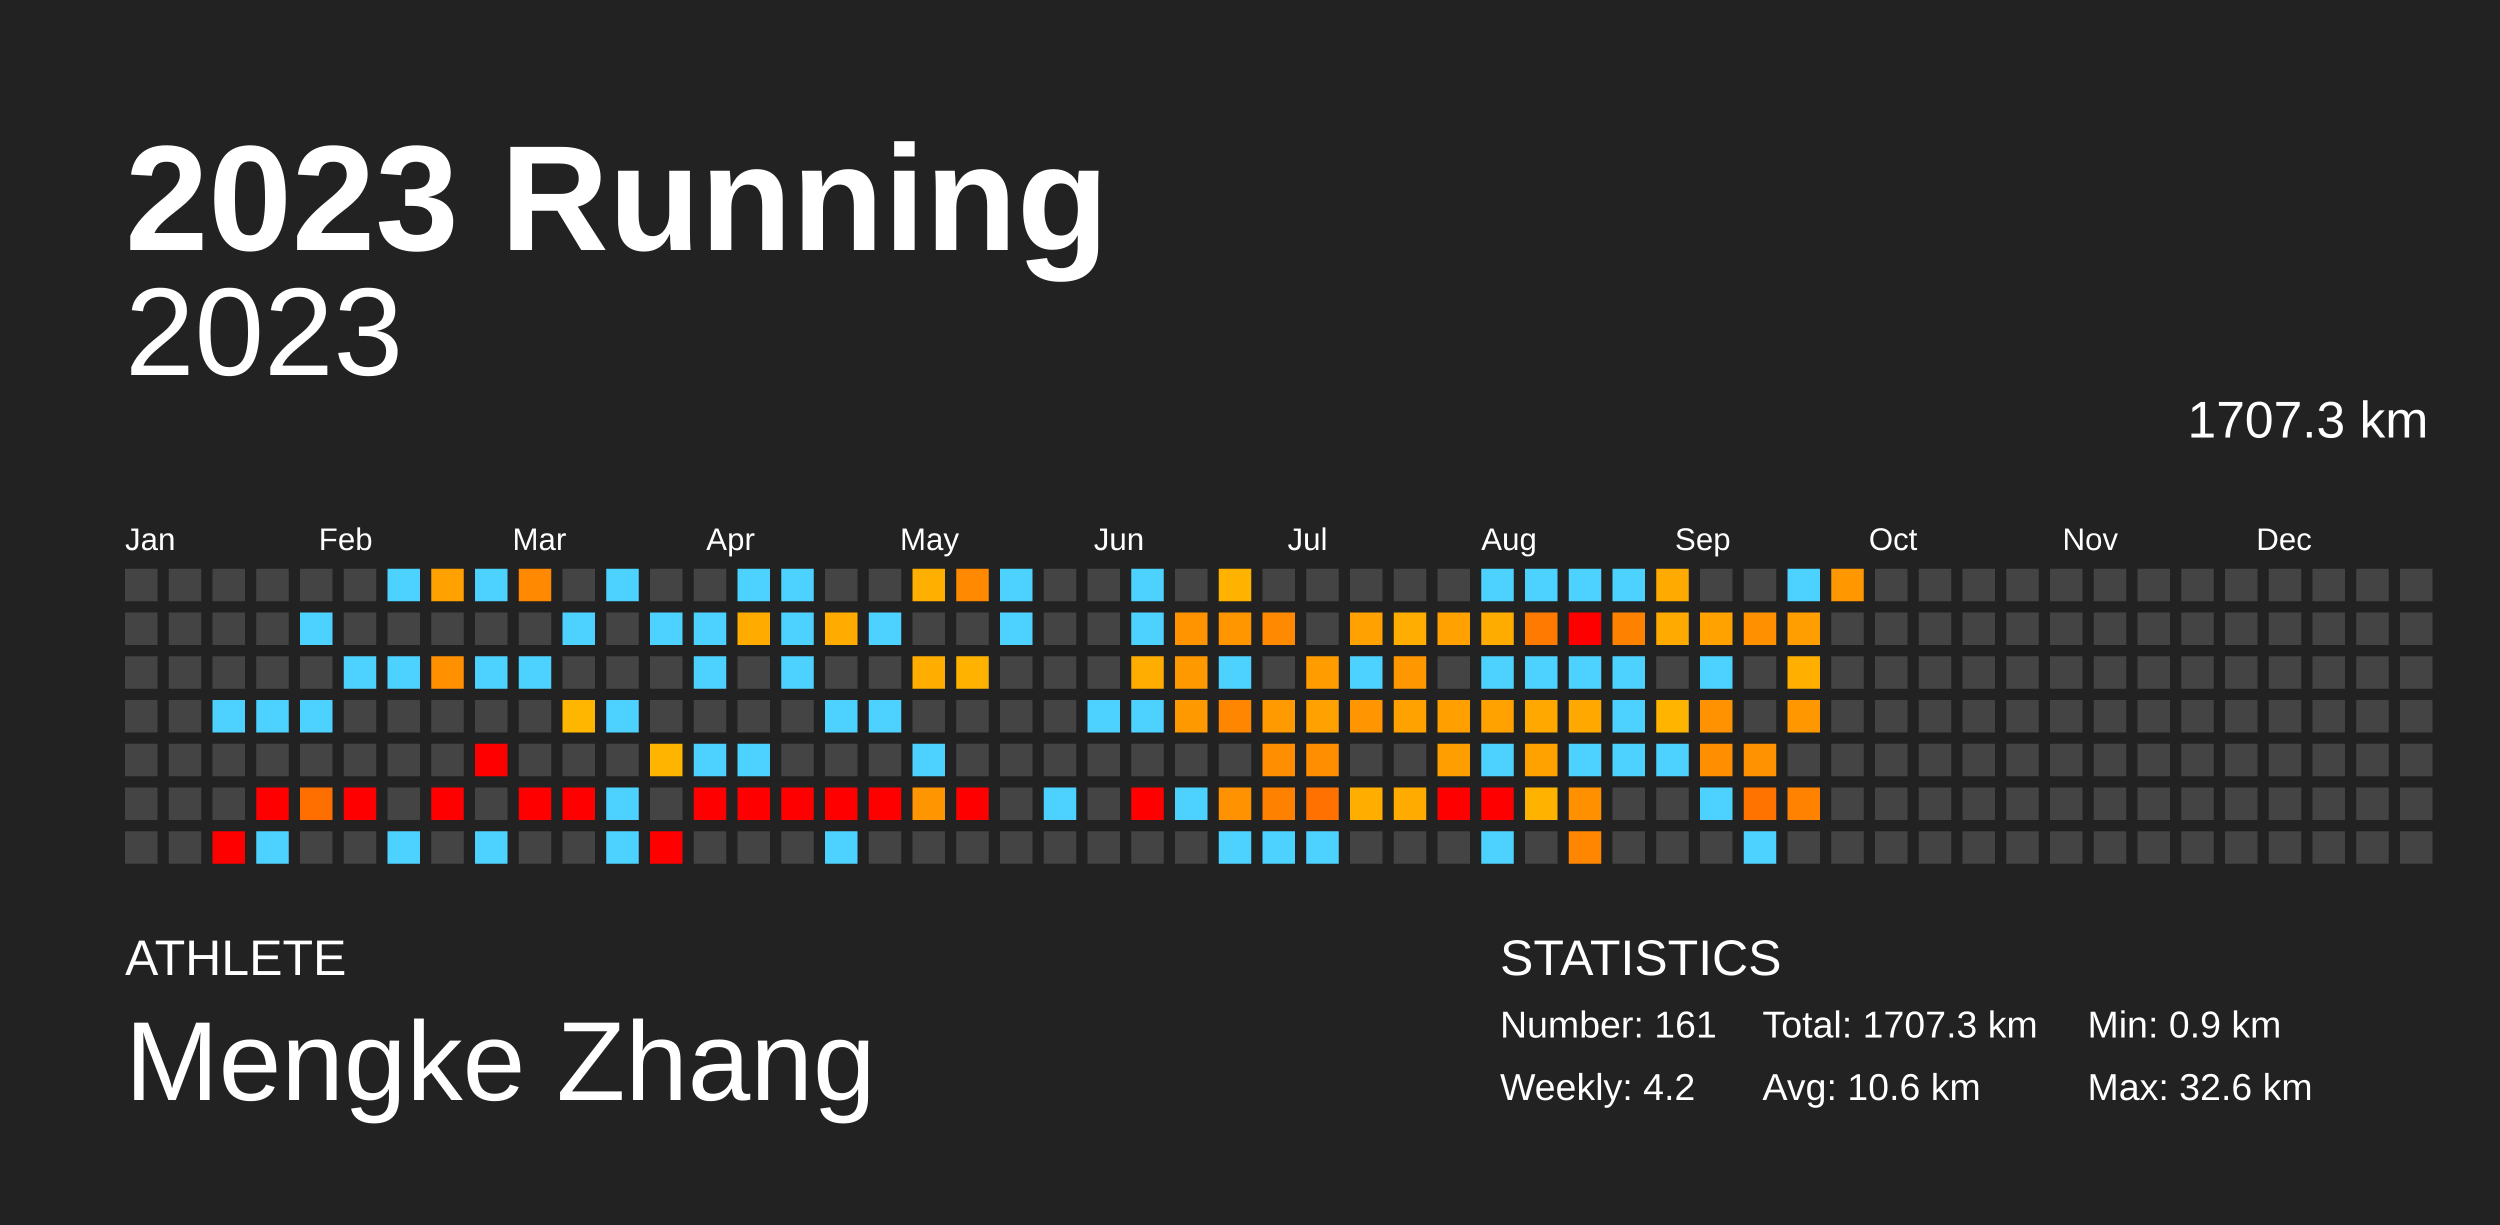
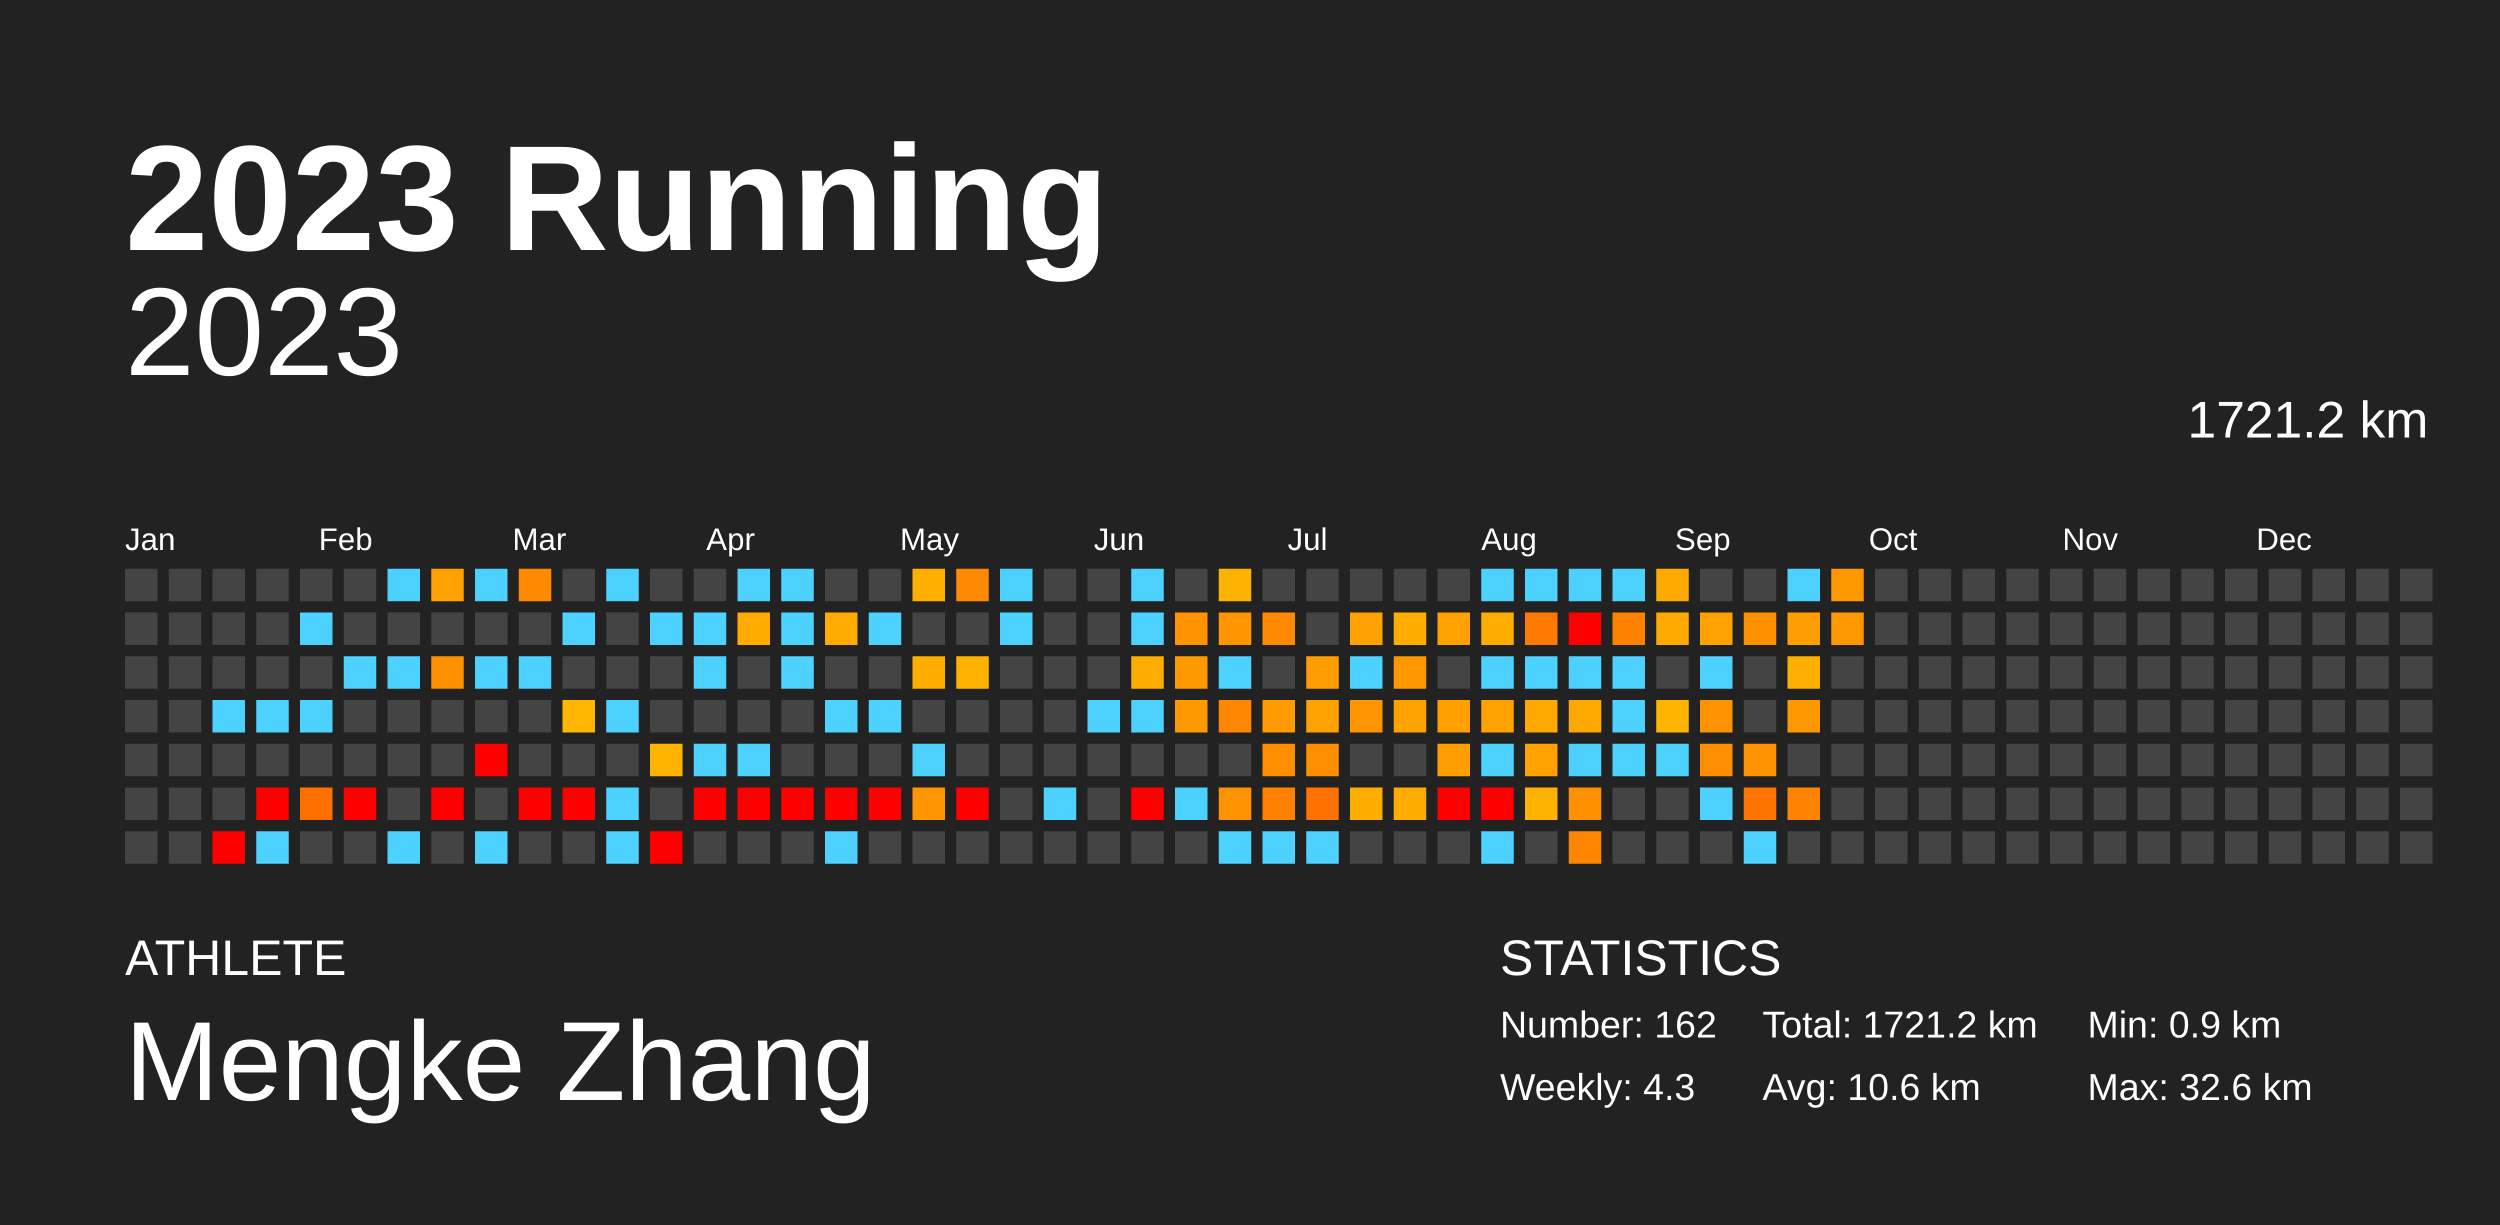
<svg xmlns="http://www.w3.org/2000/svg" baseProfile="full" height="98mm" version="1.1" viewBox="0,0,200,98" width="200mm">
  <defs />
  <rect fill="#222222" height="98" width="200" x="0" y="0" />
  <text fill="#FFFFFF" style="font-size:12px; font-family:Arial; font-weight:bold;" x="10" y="20">2023 Running</text>
  <text fill="#FFFFFF" style="font-size:4px; font-family:Arial" x="10" y="78">ATHLETE</text>
  <text fill="#FFFFFF" style="font-size:9px; font-family:Arial" x="10" y="88">Mengke Zhang</text>
  <text fill="#FFFFFF" style="font-size:4px; font-family:Arial" x="120" y="78">STATISTICS</text>
-   <text fill="#FFFFFF" style="font-size:3px; font-family:Arial" x="120" y="83">Number: 161</text>
-   <text fill="#FFFFFF" style="font-size:3px; font-family:Arial" x="120" y="88">Weekly: 4.2</text>
-   <text fill="#FFFFFF" style="font-size:3px; font-family:Arial" x="141" y="83">Total: 1707.3 km</text>
+   <text fill="#FFFFFF" style="font-size:3px; font-family:Arial" x="120" y="83">Number: 162</text>
+   <text fill="#FFFFFF" style="font-size:3px; font-family:Arial" x="120" y="88">Weekly: 4.3</text>
+   <text fill="#FFFFFF" style="font-size:3px; font-family:Arial" x="141" y="83">Total: 1721.2 km</text>
  <text fill="#FFFFFF" style="font-size:3px; font-family:Arial" x="141" y="88">Avg: 10.6 km</text>
  <text fill="#FFFFFF" style="font-size:3px; font-family:Arial" x="167" y="83">Min: 0.9 km</text>
  <text fill="#FFFFFF" style="font-size:3px; font-family:Arial" x="167" y="88">Max: 32.6 km</text>
  <text alignment-baseline="hanging" fill="#FFFFFF" style="font-size:10.0px; font-family:Arial;" x="10" y="30">2023</text>
-   <text alignment-baseline="hanging" fill="#FFFFFF" style="font-size:4.125px; font-family:Arial;" x="175" y="35">1707.3 km</text>
+   <text alignment-baseline="hanging" fill="#FFFFFF" style="font-size:4.125px; font-family:Arial;" x="175" y="35">1721.2 km</text>
  <text fill="#FFFFFF" style="font-size:2.5px; font-family:Arial" x="10.0" y="44">Jan</text>
  <text fill="#FFFFFF" style="font-size:2.5px; font-family:Arial" x="25.5" y="44">Feb</text>
  <text fill="#FFFFFF" style="font-size:2.5px; font-family:Arial" x="41.0" y="44">Mar</text>
  <text fill="#FFFFFF" style="font-size:2.5px; font-family:Arial" x="56.5" y="44">Apr</text>
  <text fill="#FFFFFF" style="font-size:2.5px; font-family:Arial" x="72.0" y="44">May</text>
  <text fill="#FFFFFF" style="font-size:2.5px; font-family:Arial" x="87.5" y="44">Jun</text>
  <text fill="#FFFFFF" style="font-size:2.5px; font-family:Arial" x="103.0" y="44">Jul</text>
  <text fill="#FFFFFF" style="font-size:2.5px; font-family:Arial" x="118.5" y="44">Aug</text>
  <text fill="#FFFFFF" style="font-size:2.5px; font-family:Arial" x="134.0" y="44">Sep</text>
  <text fill="#FFFFFF" style="font-size:2.5px; font-family:Arial" x="149.5" y="44">Oct</text>
  <text fill="#FFFFFF" style="font-size:2.5px; font-family:Arial" x="165.0" y="44">Nov</text>
  <text fill="#FFFFFF" style="font-size:2.5px; font-family:Arial" x="180.5" y="44">Dec</text>
  <rect fill="#444444" height="2.6" width="2.6" x="10.0" y="45.5" />
  <rect fill="#444444" height="2.6" width="2.6" x="10.0" y="49.0" />
  <rect fill="#444444" height="2.6" width="2.6" x="10.0" y="52.5" />
  <rect fill="#444444" height="2.6" width="2.6" x="10.0" y="56.0" />
  <rect fill="#444444" height="2.6" width="2.6" x="10.0" y="59.5" />
  <rect fill="#444444" height="2.6" width="2.6" x="10.0" y="63.0" />
  <rect fill="#444444" height="2.6" width="2.6" x="10.0" y="66.5" />
  <rect fill="#444444" height="2.6" width="2.6" x="13.5" y="45.5" />
  <rect fill="#444444" height="2.6" width="2.6" x="13.5" y="49.0" />
  <rect fill="#444444" height="2.6" width="2.6" x="13.5" y="52.5" />
  <rect fill="#444444" height="2.6" width="2.6" x="13.5" y="56.0" />
  <rect fill="#444444" height="2.6" width="2.6" x="13.5" y="59.5" />
  <rect fill="#444444" height="2.6" width="2.6" x="13.5" y="63.0" />
  <rect fill="#444444" height="2.6" width="2.6" x="13.5" y="66.5" />
  <rect fill="#444444" height="2.6" width="2.6" x="17.0" y="45.5" />
  <rect fill="#444444" height="2.6" width="2.6" x="17.0" y="49.0" />
  <rect fill="#444444" height="2.6" width="2.6" x="17.0" y="52.5" />
  <rect fill="#4dd2ff" height="2.6" width="2.6" x="17.0" y="56.0" />
  <rect fill="#444444" height="2.6" width="2.6" x="17.0" y="59.5" />
  <rect fill="#444444" height="2.6" width="2.6" x="17.0" y="63.0" />
  <rect fill="red" height="2.6" width="2.6" x="17.0" y="66.5" />
  <rect fill="#444444" height="2.6" width="2.6" x="20.5" y="45.5" />
  <rect fill="#444444" height="2.6" width="2.6" x="20.5" y="49.0" />
  <rect fill="#444444" height="2.6" width="2.6" x="20.5" y="52.5" />
  <rect fill="#4dd2ff" height="2.6" width="2.6" x="20.5" y="56.0" />
  <rect fill="#444444" height="2.6" width="2.6" x="20.5" y="59.5" />
  <rect fill="red" height="2.6" width="2.6" x="20.5" y="63.0" />
  <rect fill="#4dd2ff" height="2.6" width="2.6" x="20.5" y="66.5" />
  <rect fill="#444444" height="2.6" width="2.6" x="24.0" y="45.5" />
  <rect fill="#4dd2ff" height="2.6" width="2.6" x="24.0" y="49.0" />
  <rect fill="#444444" height="2.6" width="2.6" x="24.0" y="52.5" />
  <rect fill="#4dd2ff" height="2.6" width="2.6" x="24.0" y="56.0" />
  <rect fill="#444444" height="2.6" width="2.6" x="24.0" y="59.5" />
  <rect fill="#ff6f00" height="2.6" width="2.6" x="24.0" y="63.0" />
  <rect fill="#444444" height="2.6" width="2.6" x="24.0" y="66.5" />
  <rect fill="#444444" height="2.6" width="2.6" x="27.5" y="45.5" />
  <rect fill="#444444" height="2.6" width="2.6" x="27.5" y="49.0" />
  <rect fill="#4dd2ff" height="2.6" width="2.6" x="27.5" y="52.5" />
  <rect fill="#444444" height="2.6" width="2.6" x="27.5" y="56.0" />
  <rect fill="#444444" height="2.6" width="2.6" x="27.5" y="59.5" />
  <rect fill="red" height="2.6" width="2.6" x="27.5" y="63.0" />
  <rect fill="#444444" height="2.6" width="2.6" x="27.5" y="66.5" />
  <rect fill="#4dd2ff" height="2.6" width="2.6" x="31.0" y="45.5" />
  <rect fill="#444444" height="2.6" width="2.6" x="31.0" y="49.0" />
  <rect fill="#4dd2ff" height="2.6" width="2.6" x="31.0" y="52.5" />
  <rect fill="#444444" height="2.6" width="2.6" x="31.0" y="56.0" />
  <rect fill="#444444" height="2.6" width="2.6" x="31.0" y="59.5" />
  <rect fill="#444444" height="2.6" width="2.6" x="31.0" y="63.0" />
  <rect fill="#4dd2ff" height="2.6" width="2.6" x="31.0" y="66.5" />
  <rect fill="#ffa100" height="2.6" width="2.6" x="34.5" y="45.5" />
  <rect fill="#444444" height="2.6" width="2.6" x="34.5" y="49.0" />
  <rect fill="#ff9000" height="2.6" width="2.6" x="34.5" y="52.5" />
  <rect fill="#444444" height="2.6" width="2.6" x="34.5" y="56.0" />
  <rect fill="#444444" height="2.6" width="2.6" x="34.5" y="59.5" />
  <rect fill="red" height="2.6" width="2.6" x="34.5" y="63.0" />
  <rect fill="#444444" height="2.6" width="2.6" x="34.5" y="66.5" />
  <rect fill="#4dd2ff" height="2.6" width="2.6" x="38.0" y="45.5" />
  <rect fill="#444444" height="2.6" width="2.6" x="38.0" y="49.0" />
  <rect fill="#4dd2ff" height="2.6" width="2.6" x="38.0" y="52.5" />
  <rect fill="#444444" height="2.6" width="2.6" x="38.0" y="56.0" />
  <rect fill="red" height="2.6" width="2.6" x="38.0" y="59.5" />
  <rect fill="#444444" height="2.6" width="2.6" x="38.0" y="63.0" />
  <rect fill="#4dd2ff" height="2.6" width="2.6" x="38.0" y="66.5" />
  <rect fill="#ff8900" height="2.6" width="2.6" x="41.5" y="45.5" />
  <rect fill="#444444" height="2.6" width="2.6" x="41.5" y="49.0" />
  <rect fill="#4dd2ff" height="2.6" width="2.6" x="41.5" y="52.5" />
  <rect fill="#444444" height="2.6" width="2.6" x="41.5" y="56.0" />
  <rect fill="#444444" height="2.6" width="2.6" x="41.5" y="59.5" />
  <rect fill="red" height="2.6" width="2.6" x="41.5" y="63.0" />
  <rect fill="#444444" height="2.6" width="2.6" x="41.5" y="66.5" />
  <rect fill="#444444" height="2.6" width="2.6" x="45.0" y="45.5" />
  <rect fill="#4dd2ff" height="2.6" width="2.6" x="45.0" y="49.0" />
  <rect fill="#444444" height="2.6" width="2.6" x="45.0" y="52.5" />
  <rect fill="#ffb600" height="2.6" width="2.6" x="45.0" y="56.0" />
  <rect fill="#444444" height="2.6" width="2.6" x="45.0" y="59.5" />
  <rect fill="red" height="2.6" width="2.6" x="45.0" y="63.0" />
  <rect fill="#444444" height="2.6" width="2.6" x="45.0" y="66.5" />
  <rect fill="#4dd2ff" height="2.6" width="2.6" x="48.5" y="45.5" />
  <rect fill="#444444" height="2.6" width="2.6" x="48.5" y="49.0" />
  <rect fill="#444444" height="2.6" width="2.6" x="48.5" y="52.5" />
  <rect fill="#4dd2ff" height="2.6" width="2.6" x="48.5" y="56.0" />
  <rect fill="#444444" height="2.6" width="2.6" x="48.5" y="59.5" />
  <rect fill="#4dd2ff" height="2.6" width="2.6" x="48.5" y="63.0" />
  <rect fill="#4dd2ff" height="2.6" width="2.6" x="48.5" y="66.5" />
  <rect fill="#444444" height="2.6" width="2.6" x="52.0" y="45.5" />
  <rect fill="#4dd2ff" height="2.6" width="2.6" x="52.0" y="49.0" />
  <rect fill="#444444" height="2.6" width="2.6" x="52.0" y="52.5" />
  <rect fill="#444444" height="2.6" width="2.6" x="52.0" y="56.0" />
  <rect fill="#ffb500" height="2.6" width="2.6" x="52.0" y="59.5" />
  <rect fill="#444444" height="2.6" width="2.6" x="52.0" y="63.0" />
  <rect fill="red" height="2.6" width="2.6" x="52.0" y="66.5" />
  <rect fill="#444444" height="2.6" width="2.6" x="55.5" y="45.5" />
  <rect fill="#4dd2ff" height="2.6" width="2.6" x="55.5" y="49.0" />
  <rect fill="#4dd2ff" height="2.6" width="2.6" x="55.5" y="52.5" />
  <rect fill="#444444" height="2.6" width="2.6" x="55.5" y="56.0" />
  <rect fill="#4dd2ff" height="2.6" width="2.6" x="55.5" y="59.5" />
  <rect fill="red" height="2.6" width="2.6" x="55.5" y="63.0" />
  <rect fill="#444444" height="2.6" width="2.6" x="55.5" y="66.5" />
  <rect fill="#4dd2ff" height="2.6" width="2.6" x="59.0" y="45.5" />
  <rect fill="#ffab00" height="2.6" width="2.6" x="59.0" y="49.0" />
  <rect fill="#444444" height="2.6" width="2.6" x="59.0" y="52.5" />
  <rect fill="#444444" height="2.6" width="2.6" x="59.0" y="56.0" />
  <rect fill="#4dd2ff" height="2.6" width="2.6" x="59.0" y="59.5" />
  <rect fill="red" height="2.6" width="2.6" x="59.0" y="63.0" />
  <rect fill="#444444" height="2.6" width="2.6" x="59.0" y="66.5" />
  <rect fill="#4dd2ff" height="2.6" width="2.6" x="62.5" y="45.5" />
  <rect fill="#4dd2ff" height="2.6" width="2.6" x="62.5" y="49.0" />
  <rect fill="#4dd2ff" height="2.6" width="2.6" x="62.5" y="52.5" />
  <rect fill="#444444" height="2.6" width="2.6" x="62.5" y="56.0" />
  <rect fill="#444444" height="2.6" width="2.6" x="62.5" y="59.5" />
  <rect fill="red" height="2.6" width="2.6" x="62.5" y="63.0" />
  <rect fill="#444444" height="2.6" width="2.6" x="62.5" y="66.5" />
  <rect fill="#444444" height="2.6" width="2.6" x="66.0" y="45.5" />
  <rect fill="#ffab00" height="2.6" width="2.6" x="66.0" y="49.0" />
  <rect fill="#444444" height="2.6" width="2.6" x="66.0" y="52.5" />
  <rect fill="#4dd2ff" height="2.6" width="2.6" x="66.0" y="56.0" />
  <rect fill="#444444" height="2.6" width="2.6" x="66.0" y="59.5" />
  <rect fill="red" height="2.6" width="2.6" x="66.0" y="63.0" />
  <rect fill="#4dd2ff" height="2.6" width="2.6" x="66.0" y="66.5" />
  <rect fill="#444444" height="2.6" width="2.6" x="69.5" y="45.5" />
  <rect fill="#4dd2ff" height="2.6" width="2.6" x="69.5" y="49.0" />
  <rect fill="#444444" height="2.6" width="2.6" x="69.5" y="52.5" />
  <rect fill="#4dd2ff" height="2.6" width="2.6" x="69.5" y="56.0" />
  <rect fill="#444444" height="2.6" width="2.6" x="69.5" y="59.5" />
  <rect fill="red" height="2.6" width="2.6" x="69.5" y="63.0" />
  <rect fill="#444444" height="2.6" width="2.6" x="69.5" y="66.5" />
  <rect fill="#ffaf00" height="2.6" width="2.6" x="73.0" y="45.5" />
  <rect fill="#444444" height="2.6" width="2.6" x="73.0" y="49.0" />
  <rect fill="#ffae00" height="2.6" width="2.6" x="73.0" y="52.5" />
  <rect fill="#444444" height="2.6" width="2.6" x="73.0" y="56.0" />
  <rect fill="#4dd2ff" height="2.6" width="2.6" x="73.0" y="59.5" />
  <rect fill="#ff9500" height="2.6" width="2.6" x="73.0" y="63.0" />
  <rect fill="#444444" height="2.6" width="2.6" x="73.0" y="66.5" />
  <rect fill="#ff8900" height="2.6" width="2.6" x="76.5" y="45.5" />
  <rect fill="#444444" height="2.6" width="2.6" x="76.5" y="49.0" />
  <rect fill="#ffb300" height="2.6" width="2.6" x="76.5" y="52.5" />
  <rect fill="#444444" height="2.6" width="2.6" x="76.5" y="56.0" />
  <rect fill="#444444" height="2.6" width="2.6" x="76.5" y="59.5" />
  <rect fill="red" height="2.6" width="2.6" x="76.5" y="63.0" />
  <rect fill="#444444" height="2.6" width="2.6" x="76.5" y="66.5" />
  <rect fill="#4dd2ff" height="2.6" width="2.6" x="80.0" y="45.5" />
  <rect fill="#4dd2ff" height="2.6" width="2.6" x="80.0" y="49.0" />
  <rect fill="#444444" height="2.6" width="2.6" x="80.0" y="52.5" />
  <rect fill="#444444" height="2.6" width="2.6" x="80.0" y="56.0" />
  <rect fill="#444444" height="2.6" width="2.6" x="80.0" y="59.5" />
  <rect fill="#444444" height="2.6" width="2.6" x="80.0" y="63.0" />
  <rect fill="#444444" height="2.6" width="2.6" x="80.0" y="66.5" />
  <rect fill="#444444" height="2.6" width="2.6" x="83.5" y="45.5" />
  <rect fill="#444444" height="2.6" width="2.6" x="83.5" y="49.0" />
  <rect fill="#444444" height="2.6" width="2.6" x="83.5" y="52.5" />
  <rect fill="#444444" height="2.6" width="2.6" x="83.5" y="56.0" />
  <rect fill="#444444" height="2.6" width="2.6" x="83.5" y="59.5" />
  <rect fill="#4dd2ff" height="2.6" width="2.6" x="83.5" y="63.0" />
  <rect fill="#444444" height="2.6" width="2.6" x="83.5" y="66.5" />
  <rect fill="#444444" height="2.6" width="2.6" x="87.0" y="45.5" />
  <rect fill="#444444" height="2.6" width="2.6" x="87.0" y="49.0" />
  <rect fill="#444444" height="2.6" width="2.6" x="87.0" y="52.5" />
  <rect fill="#4dd2ff" height="2.6" width="2.6" x="87.0" y="56.0" />
  <rect fill="#444444" height="2.6" width="2.6" x="87.0" y="59.5" />
  <rect fill="#444444" height="2.6" width="2.6" x="87.0" y="63.0" />
  <rect fill="#444444" height="2.6" width="2.6" x="87.0" y="66.5" />
  <rect fill="#4dd2ff" height="2.6" width="2.6" x="90.5" y="45.5" />
  <rect fill="#4dd2ff" height="2.6" width="2.6" x="90.5" y="49.0" />
  <rect fill="#ffad00" height="2.6" width="2.6" x="90.5" y="52.5" />
  <rect fill="#4dd2ff" height="2.6" width="2.6" x="90.5" y="56.0" />
  <rect fill="#444444" height="2.6" width="2.6" x="90.5" y="59.5" />
  <rect fill="red" height="2.6" width="2.6" x="90.5" y="63.0" />
  <rect fill="#444444" height="2.6" width="2.6" x="90.5" y="66.5" />
  <rect fill="#444444" height="2.6" width="2.6" x="94.0" y="45.5" />
  <rect fill="#ff9300" height="2.6" width="2.6" x="94.0" y="49.0" />
  <rect fill="#ff9900" height="2.6" width="2.6" x="94.0" y="52.5" />
  <rect fill="#ff9900" height="2.6" width="2.6" x="94.0" y="56.0" />
  <rect fill="#444444" height="2.6" width="2.6" x="94.0" y="59.5" />
  <rect fill="#4dd2ff" height="2.6" width="2.6" x="94.0" y="63.0" />
  <rect fill="#444444" height="2.6" width="2.6" x="94.0" y="66.5" />
  <rect fill="#ffb200" height="2.6" width="2.6" x="97.5" y="45.5" />
  <rect fill="#ff9600" height="2.6" width="2.6" x="97.5" y="49.0" />
  <rect fill="#4dd2ff" height="2.6" width="2.6" x="97.5" y="52.5" />
  <rect fill="#ff8600" height="2.6" width="2.6" x="97.5" y="56.0" />
  <rect fill="#444444" height="2.6" width="2.6" x="97.5" y="59.5" />
  <rect fill="#ff9200" height="2.6" width="2.6" x="97.5" y="63.0" />
  <rect fill="#4dd2ff" height="2.6" width="2.6" x="97.5" y="66.5" />
  <rect fill="#444444" height="2.6" width="2.6" x="101.0" y="45.5" />
  <rect fill="#ff8900" height="2.6" width="2.6" x="101.0" y="49.0" />
  <rect fill="#444444" height="2.6" width="2.6" x="101.0" y="52.5" />
  <rect fill="#ff9a00" height="2.6" width="2.6" x="101.0" y="56.0" />
  <rect fill="#ff8f00" height="2.6" width="2.6" x="101.0" y="59.5" />
  <rect fill="#ff8100" height="2.6" width="2.6" x="101.0" y="63.0" />
  <rect fill="#4dd2ff" height="2.6" width="2.6" x="101.0" y="66.5" />
  <rect fill="#444444" height="2.6" width="2.6" x="104.5" y="45.5" />
  <rect fill="#444444" height="2.6" width="2.6" x="104.5" y="49.0" />
  <rect fill="#ff9d00" height="2.6" width="2.6" x="104.5" y="52.5" />
  <rect fill="#ffa100" height="2.6" width="2.6" x="104.5" y="56.0" />
  <rect fill="#ff8e00" height="2.6" width="2.6" x="104.5" y="59.5" />
  <rect fill="#ff7100" height="2.6" width="2.6" x="104.5" y="63.0" />
  <rect fill="#4dd2ff" height="2.6" width="2.6" x="104.5" y="66.5" />
  <rect fill="#444444" height="2.6" width="2.6" x="108.0" y="45.5" />
  <rect fill="#ffa100" height="2.6" width="2.6" x="108.0" y="49.0" />
  <rect fill="#4dd2ff" height="2.6" width="2.6" x="108.0" y="52.5" />
  <rect fill="#ff9500" height="2.6" width="2.6" x="108.0" y="56.0" />
  <rect fill="#444444" height="2.6" width="2.6" x="108.0" y="59.5" />
  <rect fill="#ffae00" height="2.6" width="2.6" x="108.0" y="63.0" />
  <rect fill="#444444" height="2.6" width="2.6" x="108.0" y="66.5" />
  <rect fill="#444444" height="2.6" width="2.6" x="111.5" y="45.5" />
  <rect fill="#ffad00" height="2.6" width="2.6" x="111.5" y="49.0" />
  <rect fill="#ff9800" height="2.6" width="2.6" x="111.5" y="52.5" />
  <rect fill="#ffa200" height="2.6" width="2.6" x="111.5" y="56.0" />
  <rect fill="#444444" height="2.6" width="2.6" x="111.5" y="59.5" />
  <rect fill="#ffab00" height="2.6" width="2.6" x="111.5" y="63.0" />
  <rect fill="#444444" height="2.6" width="2.6" x="111.5" y="66.5" />
  <rect fill="#444444" height="2.6" width="2.6" x="115.0" y="45.5" />
  <rect fill="#ffa100" height="2.6" width="2.6" x="115.0" y="49.0" />
  <rect fill="#444444" height="2.6" width="2.6" x="115.0" y="52.5" />
  <rect fill="#ff9f00" height="2.6" width="2.6" x="115.0" y="56.0" />
  <rect fill="#ff9e00" height="2.6" width="2.6" x="115.0" y="59.5" />
  <rect fill="red" height="2.6" width="2.6" x="115.0" y="63.0" />
  <rect fill="#444444" height="2.6" width="2.6" x="115.0" y="66.5" />
  <rect fill="#4dd2ff" height="2.6" width="2.6" x="118.5" y="45.5" />
  <rect fill="#ffac00" height="2.6" width="2.6" x="118.5" y="49.0" />
  <rect fill="#4dd2ff" height="2.6" width="2.6" x="118.5" y="52.5" />
  <rect fill="#ffa200" height="2.6" width="2.6" x="118.5" y="56.0" />
  <rect fill="#4dd2ff" height="2.6" width="2.6" x="118.5" y="59.5" />
  <rect fill="red" height="2.6" width="2.6" x="118.5" y="63.0" />
  <rect fill="#4dd2ff" height="2.6" width="2.6" x="118.5" y="66.5" />
  <rect fill="#4dd2ff" height="2.6" width="2.6" x="122.0" y="45.5" />
  <rect fill="#ff7a00" height="2.6" width="2.6" x="122.0" y="49.0" />
  <rect fill="#4dd2ff" height="2.6" width="2.6" x="122.0" y="52.5" />
  <rect fill="#ffa900" height="2.6" width="2.6" x="122.0" y="56.0" />
  <rect fill="#ffa200" height="2.6" width="2.6" x="122.0" y="59.5" />
  <rect fill="#ffb200" height="2.6" width="2.6" x="122.0" y="63.0" />
  <rect fill="#444444" height="2.6" width="2.6" x="122.0" y="66.5" />
  <rect fill="#4dd2ff" height="2.6" width="2.6" x="125.5" y="45.5" />
  <rect fill="red" height="2.6" width="2.6" x="125.5" y="49.0" />
  <rect fill="#4dd2ff" height="2.6" width="2.6" x="125.5" y="52.5" />
  <rect fill="#ffa800" height="2.6" width="2.6" x="125.5" y="56.0" />
  <rect fill="#4dd2ff" height="2.6" width="2.6" x="125.5" y="59.5" />
  <rect fill="#ff9100" height="2.6" width="2.6" x="125.5" y="63.0" />
  <rect fill="#ff8600" height="2.6" width="2.6" x="125.5" y="66.5" />
  <rect fill="#4dd2ff" height="2.6" width="2.6" x="129.0" y="45.5" />
  <rect fill="#ff8100" height="2.6" width="2.6" x="129.0" y="49.0" />
  <rect fill="#4dd2ff" height="2.6" width="2.6" x="129.0" y="52.5" />
  <rect fill="#4dd2ff" height="2.6" width="2.6" x="129.0" y="56.0" />
  <rect fill="#4dd2ff" height="2.6" width="2.6" x="129.0" y="59.5" />
  <rect fill="#444444" height="2.6" width="2.6" x="129.0" y="63.0" />
  <rect fill="#444444" height="2.6" width="2.6" x="129.0" y="66.5" />
  <rect fill="#ffaa00" height="2.6" width="2.6" x="132.5" y="45.5" />
  <rect fill="#ffaa00" height="2.6" width="2.6" x="132.5" y="49.0" />
  <rect fill="#444444" height="2.6" width="2.6" x="132.5" y="52.5" />
  <rect fill="#ffb500" height="2.6" width="2.6" x="132.5" y="56.0" />
  <rect fill="#4dd2ff" height="2.6" width="2.6" x="132.5" y="59.5" />
  <rect fill="#444444" height="2.6" width="2.6" x="132.5" y="63.0" />
  <rect fill="#444444" height="2.6" width="2.6" x="132.5" y="66.5" />
  <rect fill="#444444" height="2.6" width="2.6" x="136.0" y="45.5" />
  <rect fill="#ffa200" height="2.6" width="2.6" x="136.0" y="49.0" />
  <rect fill="#4dd2ff" height="2.6" width="2.6" x="136.0" y="52.5" />
  <rect fill="#ff9200" height="2.6" width="2.6" x="136.0" y="56.0" />
  <rect fill="#ff8f00" height="2.6" width="2.6" x="136.0" y="59.5" />
  <rect fill="#4dd2ff" height="2.6" width="2.6" x="136.0" y="63.0" />
  <rect fill="#444444" height="2.6" width="2.6" x="136.0" y="66.5" />
  <rect fill="#444444" height="2.6" width="2.6" x="139.5" y="45.5" />
  <rect fill="#ff9100" height="2.6" width="2.6" x="139.5" y="49.0" />
  <rect fill="#444444" height="2.6" width="2.6" x="139.5" y="52.5" />
  <rect fill="#444444" height="2.6" width="2.6" x="139.5" y="56.0" />
  <rect fill="#ff9200" height="2.6" width="2.6" x="139.5" y="59.5" />
  <rect fill="#ff7300" height="2.6" width="2.6" x="139.5" y="63.0" />
  <rect fill="#4dd2ff" height="2.6" width="2.6" x="139.5" y="66.5" />
  <rect fill="#4dd2ff" height="2.6" width="2.6" x="143.0" y="45.5" />
  <rect fill="#ff9e00" height="2.6" width="2.6" x="143.0" y="49.0" />
  <rect fill="#ffaf00" height="2.6" width="2.6" x="143.0" y="52.5" />
  <rect fill="#ff9800" height="2.6" width="2.6" x="143.0" y="56.0" />
  <rect fill="#444444" height="2.6" width="2.6" x="143.0" y="59.5" />
  <rect fill="#ff8300" height="2.6" width="2.6" x="143.0" y="63.0" />
  <rect fill="#444444" height="2.6" width="2.6" x="143.0" y="66.5" />
  <rect fill="#ff9800" height="2.6" width="2.6" x="146.5" y="45.5" />
-   <rect fill="#444444" height="2.6" width="2.6" x="146.5" y="49.0" />
+   <rect fill="#ff9800" height="2.6" width="2.6" x="146.5" y="49.0" />
  <rect fill="#444444" height="2.6" width="2.6" x="146.5" y="52.5" />
  <rect fill="#444444" height="2.6" width="2.6" x="146.5" y="56.0" />
  <rect fill="#444444" height="2.6" width="2.6" x="146.5" y="59.5" />
  <rect fill="#444444" height="2.6" width="2.6" x="146.5" y="63.0" />
  <rect fill="#444444" height="2.6" width="2.6" x="146.5" y="66.5" />
  <rect fill="#444444" height="2.6" width="2.6" x="150.0" y="45.5" />
  <rect fill="#444444" height="2.6" width="2.6" x="150.0" y="49.0" />
  <rect fill="#444444" height="2.6" width="2.6" x="150.0" y="52.5" />
  <rect fill="#444444" height="2.6" width="2.6" x="150.0" y="56.0" />
  <rect fill="#444444" height="2.6" width="2.6" x="150.0" y="59.5" />
  <rect fill="#444444" height="2.6" width="2.6" x="150.0" y="63.0" />
  <rect fill="#444444" height="2.6" width="2.6" x="150.0" y="66.5" />
  <rect fill="#444444" height="2.6" width="2.6" x="153.5" y="45.5" />
  <rect fill="#444444" height="2.6" width="2.6" x="153.5" y="49.0" />
  <rect fill="#444444" height="2.6" width="2.6" x="153.5" y="52.5" />
  <rect fill="#444444" height="2.6" width="2.6" x="153.5" y="56.0" />
  <rect fill="#444444" height="2.6" width="2.6" x="153.5" y="59.5" />
  <rect fill="#444444" height="2.6" width="2.6" x="153.5" y="63.0" />
  <rect fill="#444444" height="2.6" width="2.6" x="153.5" y="66.5" />
  <rect fill="#444444" height="2.6" width="2.6" x="157.0" y="45.5" />
  <rect fill="#444444" height="2.6" width="2.6" x="157.0" y="49.0" />
  <rect fill="#444444" height="2.6" width="2.6" x="157.0" y="52.5" />
  <rect fill="#444444" height="2.6" width="2.6" x="157.0" y="56.0" />
  <rect fill="#444444" height="2.6" width="2.6" x="157.0" y="59.5" />
  <rect fill="#444444" height="2.6" width="2.6" x="157.0" y="63.0" />
  <rect fill="#444444" height="2.6" width="2.6" x="157.0" y="66.5" />
  <rect fill="#444444" height="2.6" width="2.6" x="160.5" y="45.5" />
  <rect fill="#444444" height="2.6" width="2.6" x="160.5" y="49.0" />
  <rect fill="#444444" height="2.6" width="2.6" x="160.5" y="52.5" />
  <rect fill="#444444" height="2.6" width="2.6" x="160.5" y="56.0" />
  <rect fill="#444444" height="2.6" width="2.6" x="160.5" y="59.5" />
  <rect fill="#444444" height="2.6" width="2.6" x="160.5" y="63.0" />
  <rect fill="#444444" height="2.6" width="2.6" x="160.5" y="66.5" />
  <rect fill="#444444" height="2.6" width="2.6" x="164.0" y="45.5" />
  <rect fill="#444444" height="2.6" width="2.6" x="164.0" y="49.0" />
  <rect fill="#444444" height="2.6" width="2.6" x="164.0" y="52.5" />
  <rect fill="#444444" height="2.6" width="2.6" x="164.0" y="56.0" />
  <rect fill="#444444" height="2.6" width="2.6" x="164.0" y="59.5" />
  <rect fill="#444444" height="2.6" width="2.6" x="164.0" y="63.0" />
  <rect fill="#444444" height="2.6" width="2.6" x="164.0" y="66.5" />
  <rect fill="#444444" height="2.6" width="2.6" x="167.5" y="45.5" />
  <rect fill="#444444" height="2.6" width="2.6" x="167.5" y="49.0" />
  <rect fill="#444444" height="2.6" width="2.6" x="167.5" y="52.5" />
  <rect fill="#444444" height="2.6" width="2.6" x="167.5" y="56.0" />
  <rect fill="#444444" height="2.6" width="2.6" x="167.5" y="59.5" />
  <rect fill="#444444" height="2.6" width="2.6" x="167.5" y="63.0" />
  <rect fill="#444444" height="2.6" width="2.6" x="167.5" y="66.5" />
  <rect fill="#444444" height="2.6" width="2.6" x="171.0" y="45.5" />
  <rect fill="#444444" height="2.6" width="2.6" x="171.0" y="49.0" />
  <rect fill="#444444" height="2.6" width="2.6" x="171.0" y="52.5" />
  <rect fill="#444444" height="2.6" width="2.6" x="171.0" y="56.0" />
  <rect fill="#444444" height="2.6" width="2.6" x="171.0" y="59.5" />
  <rect fill="#444444" height="2.6" width="2.6" x="171.0" y="63.0" />
  <rect fill="#444444" height="2.6" width="2.6" x="171.0" y="66.5" />
  <rect fill="#444444" height="2.6" width="2.6" x="174.5" y="45.5" />
  <rect fill="#444444" height="2.6" width="2.6" x="174.5" y="49.0" />
  <rect fill="#444444" height="2.6" width="2.6" x="174.5" y="52.5" />
  <rect fill="#444444" height="2.6" width="2.6" x="174.5" y="56.0" />
  <rect fill="#444444" height="2.6" width="2.6" x="174.5" y="59.5" />
  <rect fill="#444444" height="2.6" width="2.6" x="174.5" y="63.0" />
  <rect fill="#444444" height="2.6" width="2.6" x="174.5" y="66.5" />
  <rect fill="#444444" height="2.6" width="2.6" x="178.0" y="45.5" />
  <rect fill="#444444" height="2.6" width="2.6" x="178.0" y="49.0" />
  <rect fill="#444444" height="2.6" width="2.6" x="178.0" y="52.5" />
  <rect fill="#444444" height="2.6" width="2.6" x="178.0" y="56.0" />
  <rect fill="#444444" height="2.6" width="2.6" x="178.0" y="59.5" />
  <rect fill="#444444" height="2.6" width="2.6" x="178.0" y="63.0" />
  <rect fill="#444444" height="2.6" width="2.6" x="178.0" y="66.5" />
  <rect fill="#444444" height="2.6" width="2.6" x="181.5" y="45.5" />
  <rect fill="#444444" height="2.6" width="2.6" x="181.5" y="49.0" />
  <rect fill="#444444" height="2.6" width="2.6" x="181.5" y="52.5" />
  <rect fill="#444444" height="2.6" width="2.6" x="181.5" y="56.0" />
  <rect fill="#444444" height="2.6" width="2.6" x="181.5" y="59.5" />
  <rect fill="#444444" height="2.6" width="2.6" x="181.5" y="63.0" />
  <rect fill="#444444" height="2.6" width="2.6" x="181.5" y="66.5" />
  <rect fill="#444444" height="2.6" width="2.6" x="185.0" y="45.5" />
  <rect fill="#444444" height="2.6" width="2.6" x="185.0" y="49.0" />
  <rect fill="#444444" height="2.6" width="2.6" x="185.0" y="52.5" />
  <rect fill="#444444" height="2.6" width="2.6" x="185.0" y="56.0" />
  <rect fill="#444444" height="2.6" width="2.6" x="185.0" y="59.5" />
  <rect fill="#444444" height="2.6" width="2.6" x="185.0" y="63.0" />
  <rect fill="#444444" height="2.6" width="2.6" x="185.0" y="66.5" />
  <rect fill="#444444" height="2.6" width="2.6" x="188.5" y="45.5" />
  <rect fill="#444444" height="2.6" width="2.6" x="188.5" y="49.0" />
  <rect fill="#444444" height="2.6" width="2.6" x="188.5" y="52.5" />
  <rect fill="#444444" height="2.6" width="2.6" x="188.5" y="56.0" />
  <rect fill="#444444" height="2.6" width="2.6" x="188.5" y="59.5" />
  <rect fill="#444444" height="2.6" width="2.6" x="188.5" y="63.0" />
  <rect fill="#444444" height="2.6" width="2.6" x="188.5" y="66.5" />
  <rect fill="#444444" height="2.6" width="2.6" x="192.0" y="45.5" />
  <rect fill="#444444" height="2.6" width="2.6" x="192.0" y="49.0" />
  <rect fill="#444444" height="2.6" width="2.6" x="192.0" y="52.5" />
  <rect fill="#444444" height="2.6" width="2.6" x="192.0" y="56.0" />
  <rect fill="#444444" height="2.6" width="2.6" x="192.0" y="59.5" />
  <rect fill="#444444" height="2.6" width="2.6" x="192.0" y="63.0" />
  <rect fill="#444444" height="2.6" width="2.6" x="192.0" y="66.5" />
</svg>
